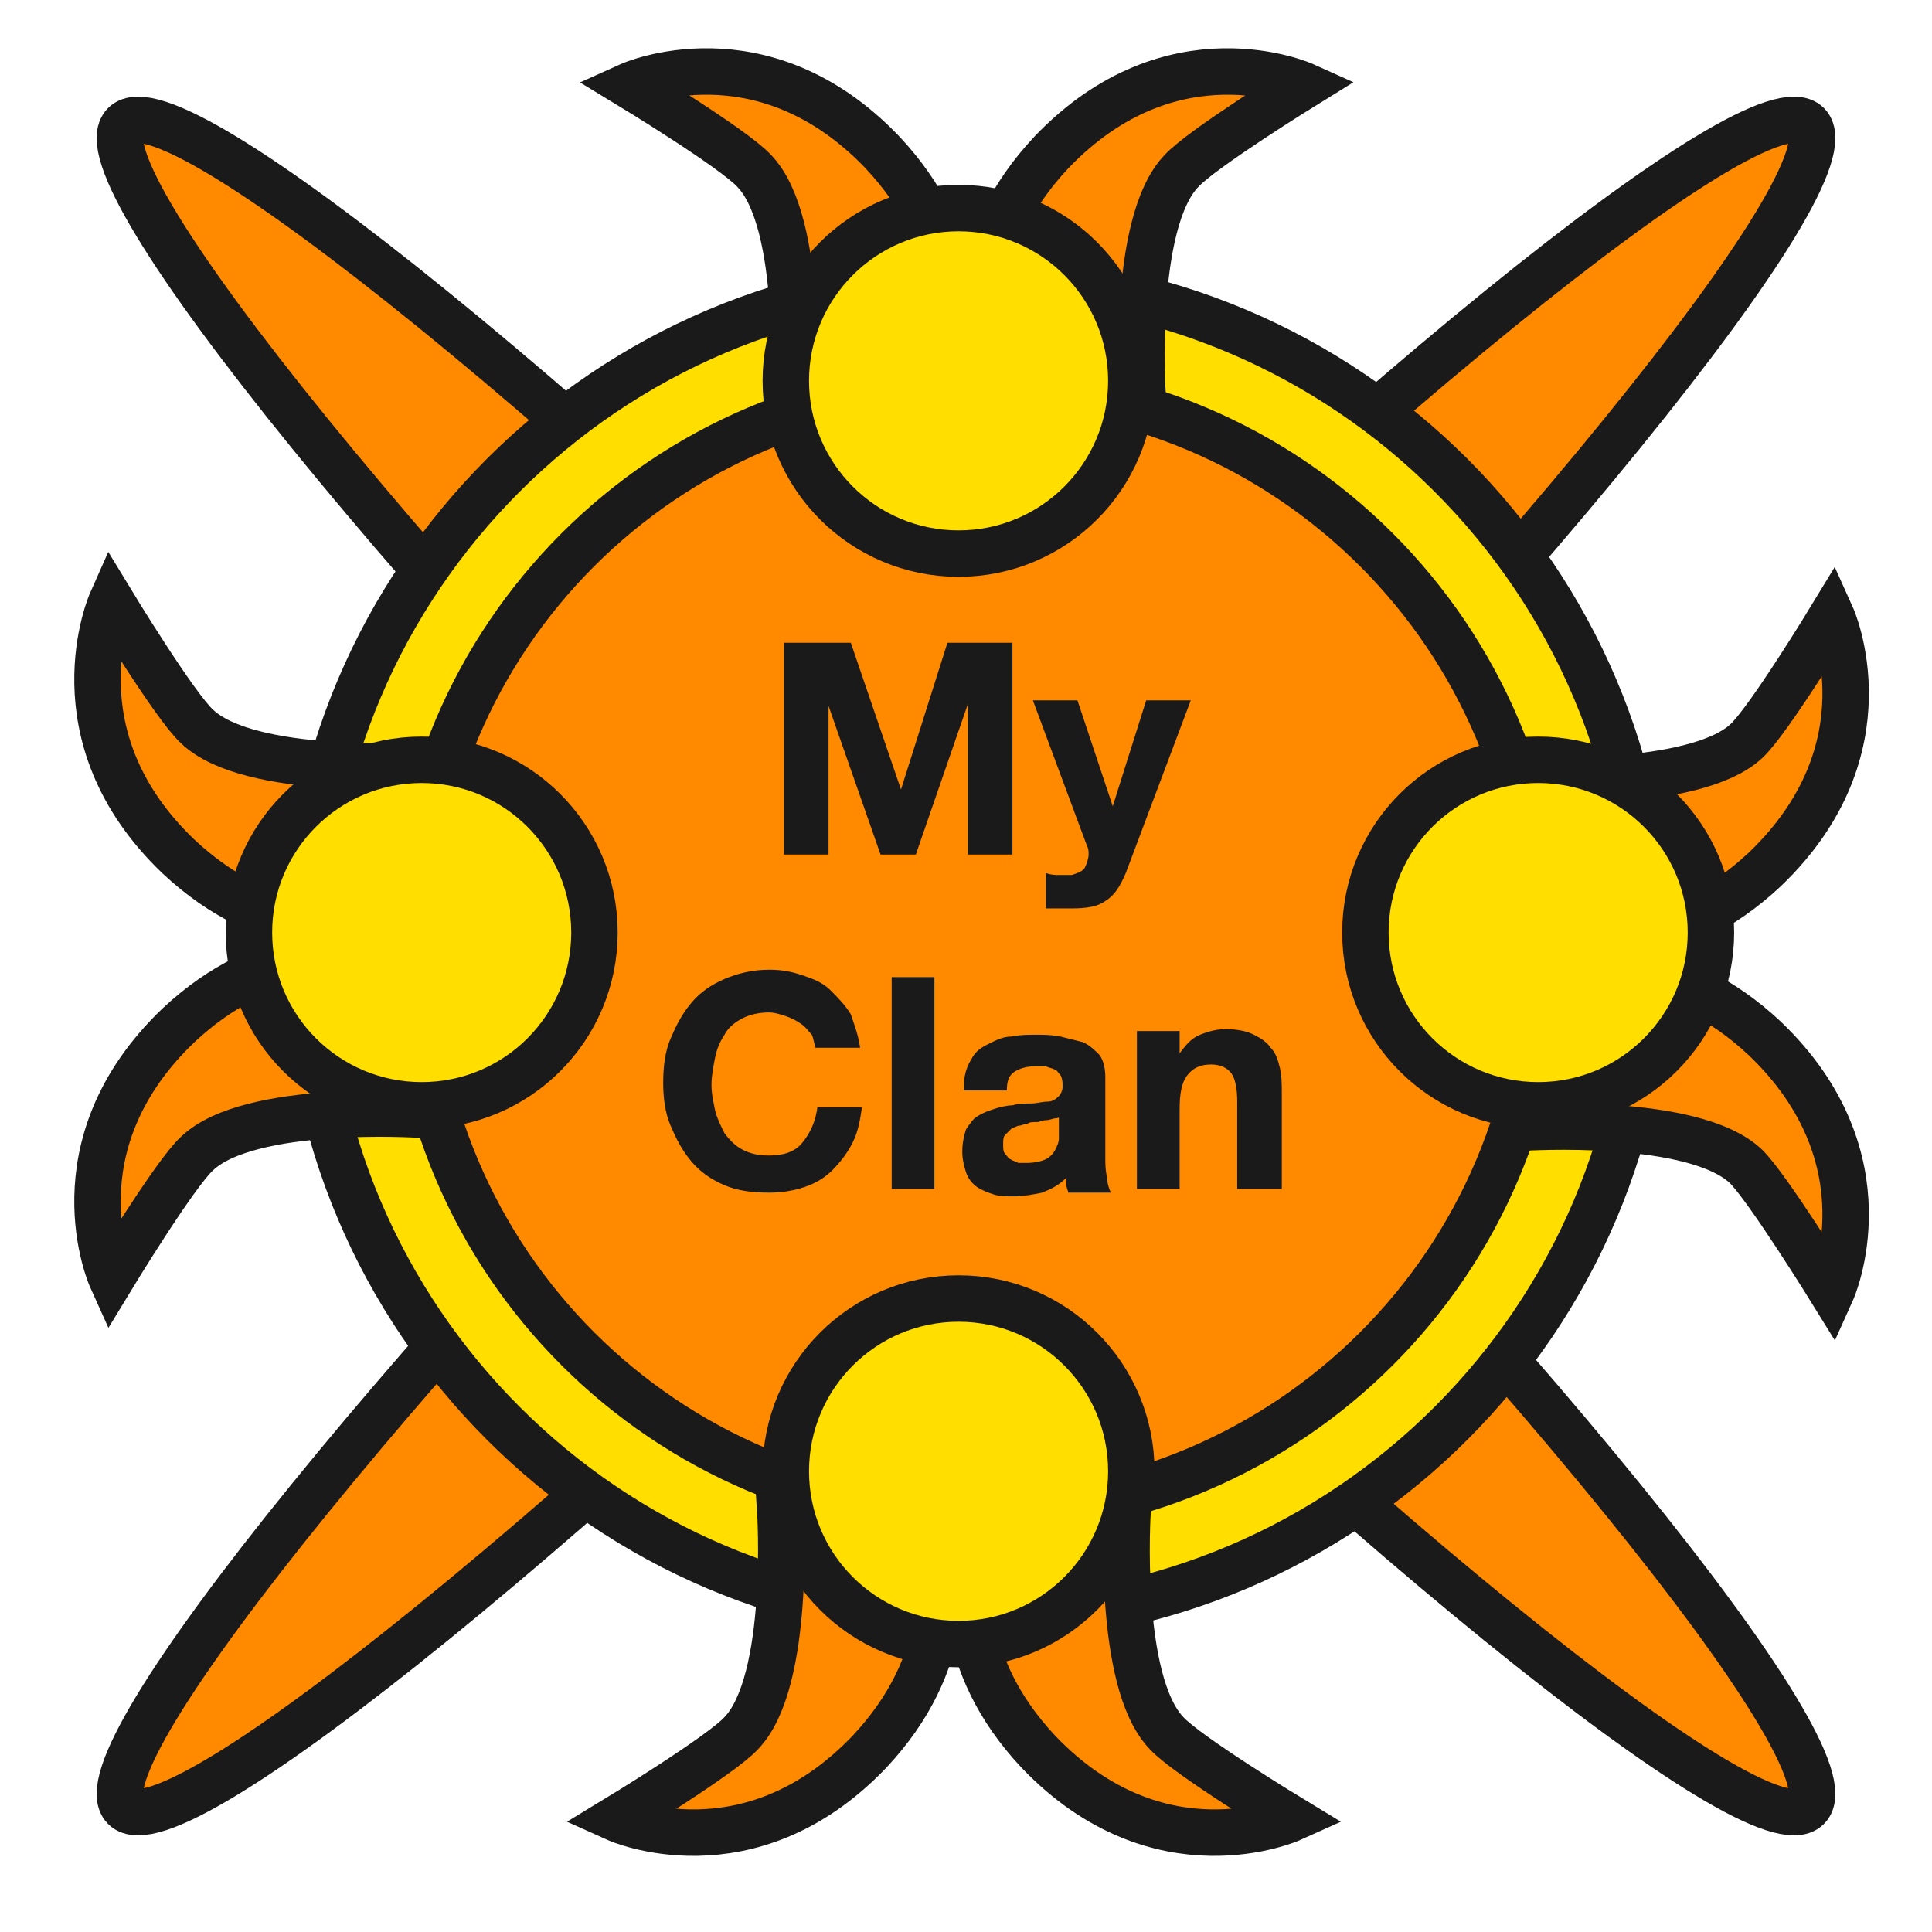
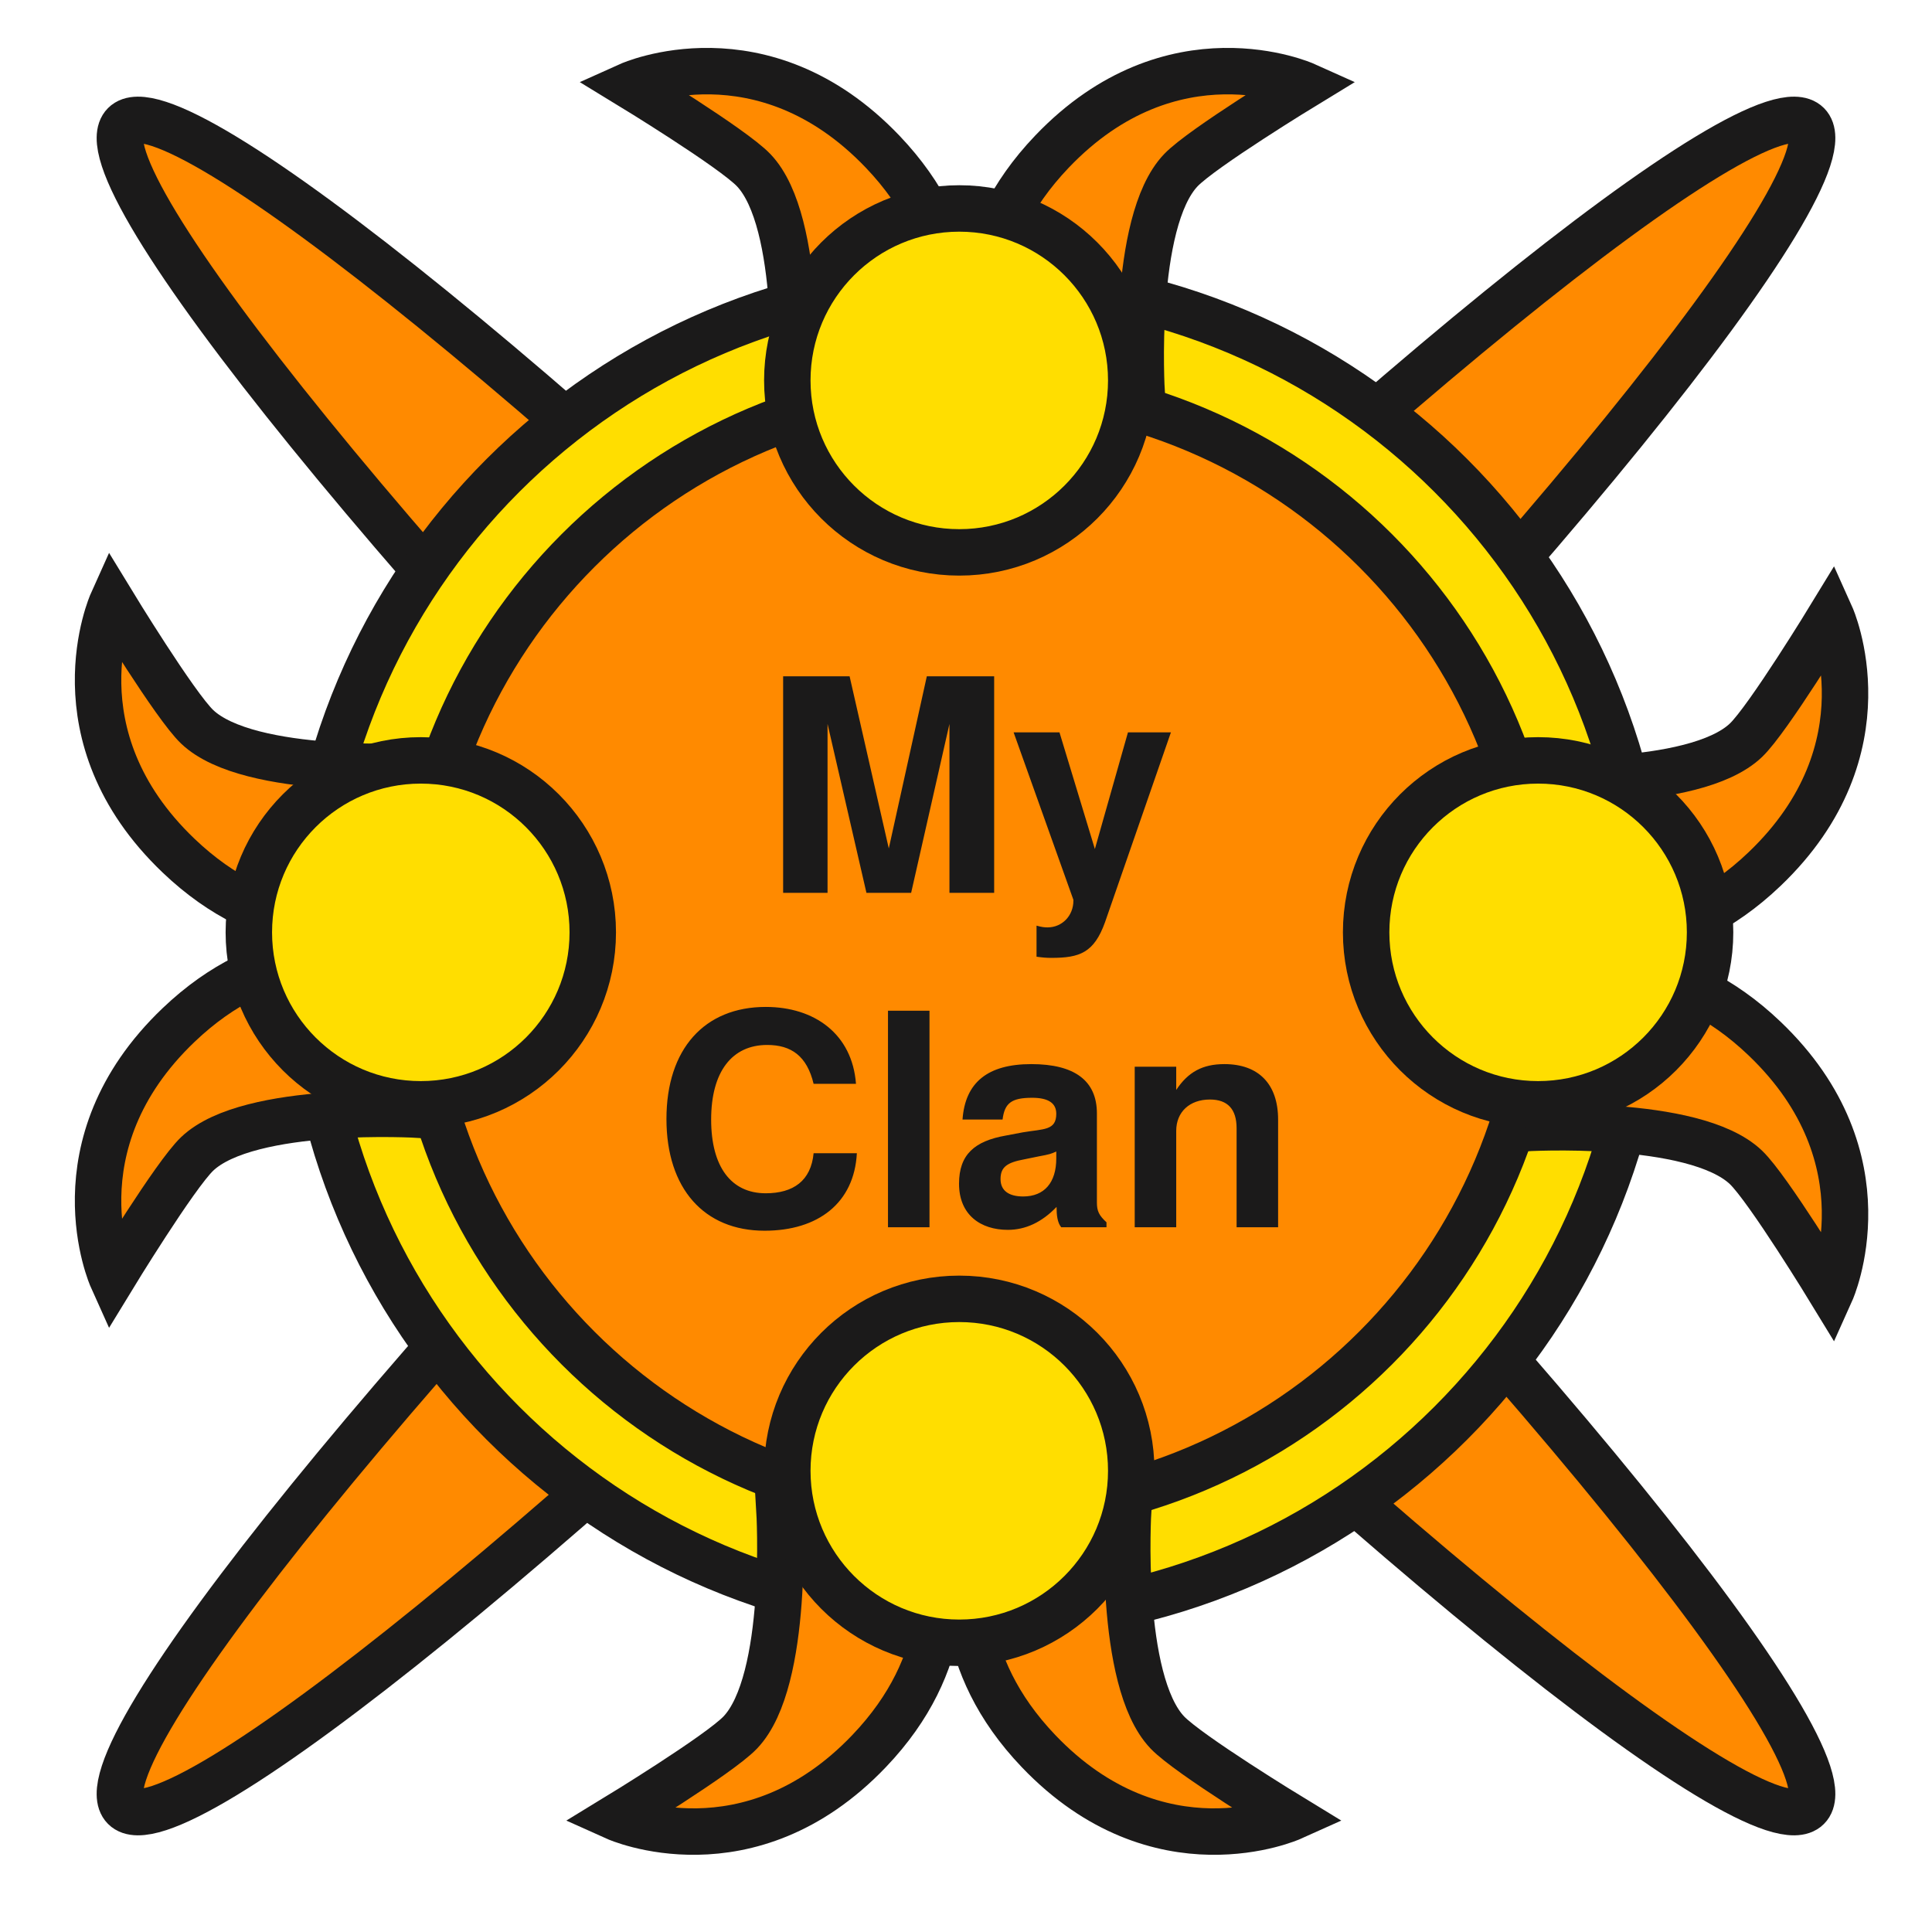
- <svg xmlns="http://www.w3.org/2000/svg" version="1.1" id="Layer_1" x="0px" y="0px" viewBox="0 0 104 104" style="enable-background:new 0 0 104 104;" xml:space="preserve">
-   <style type="text/css">
- 	.st0{fill:#FF8A00;stroke:#1B1A1A;stroke-width:2.5;stroke-miterlimit:10;}
- 	.st1{fill:#FFDE00;stroke:#1B1A1A;stroke-width:2.5;stroke-miterlimit:10;}
- 	.st2{fill:#1B1A1A;}
- 	.st3{fill:#FFDE00;stroke:#1B1A1A;stroke-width:2.5;}
- </style>
-   <path class="st0" d="M97.3,97.3c2.6-2.6-15.6-25-40.6-50c-25-25-47.4-43.2-50-40.6c-2.6,2.6,15.6,25,40.6,50  C72.3,81.7,94.7,99.9,97.3,97.3z" />
-   <path class="st0" d="M6.7,97.3c-2.6-2.6,15.6-25,40.6-50c25-25,47.4-43.2,50-40.6c2.6,2.6-15.6,25-40.6,50  C31.7,81.7,9.3,99.9,6.7,97.3z" />
-   <path class="st1" d="M52.6,87.2c19.9,0,36.1-16.2,36.1-36.1S72.5,15,52.6,15S16.5,31.2,16.5,51.1S32.7,87.2,52.6,87.2z" />
-   <path class="st0" d="M52.6,81.5c16.8,0,30.4-13.6,30.4-30.4c0-16.8-13.6-30.4-30.4-30.4c-16.8,0-30.4,13.6-30.4,30.4  C22.2,67.9,35.8,81.5,52.6,81.5z" />
-   <path class="st2" d="M42.2,34.6V46h2.4v-8h0l2.8,8h1.9l2.8-8.1h0V46h2.4V34.6H51l-2.5,7.9h0l-2.7-7.9H42.2z M60.6,47l3.5-9.3h-2.4  l-1.8,5.7h0l-1.9-5.7h-2.4l2.9,7.8c0.1,0.2,0.1,0.3,0.1,0.5c0,0.2-0.1,0.5-0.2,0.7c-0.1,0.2-0.4,0.3-0.7,0.4c-0.2,0-0.4,0-0.7,0  c-0.2,0-0.4,0-0.7-0.1v1.9c0.2,0,0.5,0,0.7,0c0.2,0,0.5,0,0.7,0c0.8,0,1.4-0.1,1.8-0.4C60,48.2,60.3,47.7,60.6,47z M43.9,56.4h2.4  c-0.1-0.7-0.3-1.2-0.5-1.8c-0.3-0.5-0.7-0.9-1.1-1.3c-0.4-0.4-0.9-0.6-1.5-0.8c-0.6-0.2-1.1-0.3-1.8-0.3c-0.9,0-1.7,0.2-2.4,0.5  c-0.7,0.3-1.3,0.7-1.8,1.3s-0.8,1.2-1.1,1.9c-0.3,0.7-0.4,1.5-0.4,2.4c0,0.8,0.1,1.6,0.4,2.3c0.3,0.7,0.6,1.3,1.1,1.9s1.1,1,1.8,1.3  c0.7,0.3,1.5,0.4,2.4,0.4c0.7,0,1.3-0.1,1.9-0.3c0.6-0.2,1.1-0.5,1.5-0.9c0.4-0.4,0.8-0.9,1.1-1.5c0.3-0.6,0.4-1.2,0.5-1.9H44  c-0.1,0.8-0.4,1.4-0.8,1.9c-0.4,0.5-1,0.7-1.8,0.7c-0.6,0-1-0.1-1.4-0.3c-0.4-0.2-0.7-0.5-1-0.9c-0.2-0.4-0.4-0.8-0.5-1.2  c-0.1-0.5-0.2-0.9-0.2-1.4c0-0.5,0.1-1,0.2-1.5c0.1-0.5,0.3-0.9,0.5-1.2c0.2-0.4,0.6-0.7,1-0.9c0.4-0.2,0.9-0.3,1.4-0.3  c0.3,0,0.6,0.1,0.9,0.2c0.3,0.1,0.5,0.2,0.8,0.4s0.4,0.4,0.6,0.6C43.8,55.9,43.8,56.1,43.9,56.4z M48,52.6V64h2.3V52.6H48z   M51.9,58.3c0-0.5,0.2-1,0.4-1.3c0.2-0.4,0.5-0.6,0.9-0.8c0.4-0.2,0.8-0.4,1.2-0.4c0.5-0.1,0.9-0.1,1.4-0.1c0.4,0,0.8,0,1.3,0.1  c0.4,0.1,0.8,0.2,1.2,0.3c0.4,0.2,0.6,0.4,0.9,0.7c0.2,0.3,0.3,0.7,0.3,1.2v4.3c0,0.4,0,0.7,0.1,1.1c0,0.3,0.1,0.6,0.2,0.8h-2.3  c0-0.1-0.1-0.3-0.1-0.4c0-0.1,0-0.3,0-0.4c-0.4,0.4-0.8,0.6-1.3,0.8c-0.5,0.1-1,0.2-1.5,0.2c-0.4,0-0.8,0-1.1-0.1  c-0.3-0.1-0.6-0.2-0.9-0.4c-0.3-0.2-0.5-0.5-0.6-0.8c-0.1-0.3-0.2-0.7-0.2-1.1c0-0.5,0.1-0.9,0.2-1.2c0.2-0.3,0.4-0.6,0.6-0.7  c0.3-0.2,0.6-0.3,0.9-0.4c0.3-0.1,0.7-0.2,1-0.2c0.3-0.1,0.7-0.1,1-0.1c0.3,0,0.6-0.1,0.9-0.1s0.5-0.2,0.6-0.3  c0.1-0.1,0.2-0.3,0.2-0.5c0-0.2,0-0.4-0.1-0.6c-0.1-0.1-0.2-0.3-0.3-0.3c-0.1-0.1-0.3-0.1-0.5-0.2c-0.2,0-0.4,0-0.6,0  c-0.4,0-0.8,0.1-1.1,0.3c-0.3,0.2-0.4,0.5-0.4,1H51.9z M57.2,60c-0.1,0.1-0.2,0.2-0.4,0.2c-0.1,0-0.3,0.1-0.5,0.1  c-0.2,0-0.3,0.1-0.5,0.1c-0.2,0-0.4,0-0.5,0.1c-0.2,0-0.3,0.1-0.5,0.1c-0.2,0.1-0.3,0.1-0.4,0.2c-0.1,0.1-0.2,0.2-0.3,0.3  c-0.1,0.1-0.1,0.3-0.1,0.5c0,0.2,0,0.4,0.1,0.5c0.1,0.1,0.2,0.3,0.3,0.3c0.1,0.1,0.3,0.1,0.4,0.2c0.2,0,0.3,0,0.5,0  c0.4,0,0.8-0.1,1-0.2c0.2-0.1,0.4-0.3,0.5-0.5c0.1-0.2,0.2-0.4,0.2-0.6c0-0.2,0-0.4,0-0.5V60z M61.2,55.7V64h2.3v-4.3  c0-0.8,0.1-1.4,0.4-1.8c0.3-0.4,0.7-0.6,1.3-0.6c0.5,0,0.9,0.2,1.1,0.5c0.2,0.3,0.3,0.8,0.3,1.5V64H69v-5.1c0-0.5,0-1-0.1-1.4  c-0.1-0.4-0.2-0.8-0.5-1.1c-0.2-0.3-0.5-0.5-0.9-0.7c-0.4-0.2-0.9-0.3-1.5-0.3c-0.5,0-0.9,0.1-1.4,0.3c-0.5,0.2-0.8,0.6-1.1,1h0  v-1.2H61.2z" />
-   <path class="st0" d="M53,21c-0.4-3.2-0.9-8,3.6-12.8c6.5-6.8,13.6-3.6,13.6-3.6S64.7,8,63.6,9.2c-2.7,2.8-2.1,12-2.1,12L53,21z" />
-   <path class="st0" d="M51.1,21c0.4-3.2,0.9-8-3.6-12.8C41,1.4,33.9,4.6,33.9,4.6s5.6,3.4,6.7,4.6c2.7,2.8,2.1,12,2.1,12L51.1,21z" />
-   <path class="st0" d="M22.4,49.7c-3.2,0.4-8,0.9-12.8-3.6C2.8,39.6,6,32.4,6,32.4s3.4,5.6,4.6,6.7c2.8,2.7,12,2.1,12,2.1L22.4,49.7z" />
-   <path class="st0" d="M22.4,51.6c-3.2-0.4-8-0.9-12.8,3.6C2.8,61.7,6,68.8,6,68.8s3.4-5.6,4.6-6.7c2.8-2.7,12-2.1,12-2.1L22.4,51.6z" />
-   <path class="st0" d="M50.4,81.5c0.4,3.2,0.9,8-3.6,12.8c-6.5,6.8-13.6,3.6-13.6,3.6s5.6-3.4,6.7-4.6c2.7-2.8,2.1-12,2.1-12  L50.4,81.5z" />
-   <path class="st0" d="M52.3,81.5c-0.4,3.2-0.9,8,3.6,12.8c6.5,6.8,13.6,3.6,13.6,3.6s-5.6-3.4-6.7-4.6c-2.7-2.8-2.1-12-2.1-12  L52.3,81.5z" />
-   <path class="st0" d="M82.2,52.3c3.2-0.4,8-0.9,12.8,3.6c6.8,6.5,3.6,13.6,3.6,13.6S95.2,64,94,62.8c-2.8-2.7-12-2.1-12-2.1  L82.2,52.3z" />
-   <path class="st0" d="M82.2,50.4c3.2,0.4,8,0.9,12.8-3.6c6.8-6.5,3.6-13.6,3.6-13.6s-3.4,5.6-4.6,6.7C91.2,42.5,82,42,82,42  L82.2,50.4z" />
-   <circle class="st3" cx="51.6" cy="20.5" r="9.3" />
-   <circle class="st3" cx="22.7" cy="50.2" r="9.3" />
-   <circle class="st3" cx="82.8" cy="50.2" r="9.3" />
-   <circle class="st3" cx="51.6" cy="79.2" r="9.3" />
+ <svg xmlns="http://www.w3.org/2000/svg" width="104" height="104" viewBox="0 0 104 104" fill="none">
+   <path d="M97.3 97.3C99.895 94.704 81.719 72.318 56.7 47.3C31.682 22.281 9.296 4.104 6.7 6.7C4.104 9.296 22.281 31.682 47.3 56.7C72.318 81.719 94.704 99.896 97.3 97.3Z" fill="#FF8A00" stroke="#1B1A1A" stroke-width="2.5" stroke-miterlimit="10" />
+   <path d="M6.7 97.3C4.104 94.704 22.281 72.318 47.3 47.3C72.318 22.281 94.704 4.104 97.3 6.7C99.895 9.296 81.719 31.682 56.7 56.7C31.682 81.719 9.296 99.896 6.7 97.3Z" fill="#FF8A00" stroke="#1B1A1A" stroke-width="2.5" stroke-miterlimit="10" />
+   <path d="M52.584 87.177C72.508 87.177 88.659 71.025 88.659 51.101C88.659 31.177 72.508 15.026 52.584 15.026C32.66 15.026 16.508 31.177 16.508 51.101C16.508 71.025 32.66 87.177 52.584 87.177Z" fill="#FFDE00" stroke="#1B1A1A" stroke-width="2.5" stroke-miterlimit="10" />
+   <path d="M52.582 81.457C69.347 81.457 82.938 67.866 82.938 51.101C82.938 34.336 69.347 20.745 52.582 20.745C35.817 20.745 22.226 34.336 22.226 51.101C22.226 67.866 35.817 81.457 52.582 81.457Z" fill="#FF8A00" stroke="#1B1A1A" stroke-width="2.5" stroke-miterlimit="10" />
+   <text transform="translate(24 38)" fill="#1B1A1A" xml:space="preserve" style="white-space: pre" font-family="Helvetica Neue" font-size="16" font-weight="bold" letter-spacing="0em">
+     <tspan x="17.094" y="10.064">My </tspan>
+     <tspan x="11.172" y="28.064">Clan</tspan>
+   </text>
+   <path d="M53.006 20.954C52.567 17.767 52.097 12.909 56.627 8.163C63.107 1.376 70.251 4.588 70.251 4.588C70.251 4.588 64.698 7.972 63.565 9.162C60.897 11.956 61.454 21.133 61.454 21.133L53.006 20.954Z" fill="#FF8A00" stroke="#1B1A1A" stroke-width="2.5" stroke-miterlimit="10" />
+   <path d="M51.131 20.954C51.57 17.767 52.04 12.909 47.51 8.163C41.03 1.376 33.887 4.588 33.887 4.588C33.887 4.588 39.439 7.972 40.572 9.162C43.24 11.956 42.683 21.133 42.683 21.133L51.131 20.954Z" fill="#FF8A00" stroke="#1B1A1A" stroke-width="2.5" stroke-miterlimit="10" />
+   <path d="M22.404 49.682C19.217 50.121 14.358 50.591 9.613 46.061C2.825 39.581 6.038 32.438 6.038 32.438C6.038 32.438 9.422 37.99 10.612 39.123C13.405 41.791 22.582 41.234 22.582 41.234L22.404 49.682Z" fill="#FF8A00" stroke="#1B1A1A" stroke-width="2.5" stroke-miterlimit="10" />
+   <path d="M22.404 51.557C19.217 51.118 14.358 50.648 9.613 55.178C2.825 61.658 6.038 68.801 6.038 68.801C6.038 68.801 9.422 63.249 10.612 62.116C13.405 59.448 22.582 60.005 22.582 60.005L22.404 51.557Z" fill="#FF8A00" stroke="#1B1A1A" stroke-width="2.5" stroke-miterlimit="10" />
+   <path d="M50.406 81.47C50.846 84.656 51.316 89.515 46.785 94.26C40.306 101.048 33.162 97.835 33.162 97.835C33.162 97.835 38.714 94.451 39.848 93.262C42.516 90.468 41.959 81.291 41.959 81.291L50.406 81.47Z" fill="#FF8A00" stroke="#1B1A1A" stroke-width="2.5" stroke-miterlimit="10" />
+   <path d="M52.282 81.47C51.842 84.656 51.372 89.515 55.903 94.26C62.382 101.048 69.526 97.835 69.526 97.835C69.526 97.835 63.974 94.451 62.84 93.262C60.172 90.468 60.729 81.291 60.729 81.291L52.282 81.47Z" fill="#FF8A00" stroke="#1B1A1A" stroke-width="2.5" stroke-miterlimit="10" />
+   <path d="M82.194 52.282C85.38 51.842 90.239 51.372 94.984 55.903C101.772 62.383 98.559 69.526 98.559 69.526C98.559 69.526 95.175 63.974 93.985 62.84C91.192 60.172 82.015 60.73 82.015 60.73L82.194 52.282Z" fill="#FF8A00" stroke="#1B1A1A" stroke-width="2.5" stroke-miterlimit="10" />
+   <path d="M82.194 50.406C85.38 50.846 90.239 51.316 94.984 46.785C101.772 40.306 98.559 33.162 98.559 33.162C98.559 33.162 95.175 38.714 93.985 39.848C91.192 42.516 82.015 41.959 82.015 41.959L82.194 50.406Z" fill="#FF8A00" stroke="#1B1A1A" stroke-width="2.5" stroke-miterlimit="10" />
+   <circle cx="51.638" cy="20.478" r="9.257" fill="#FFDE00" stroke="#1B1A1A" stroke-width="2.5" />
+   <circle cx="22.652" cy="50.188" r="9.257" transform="rotate(-90 22.6523 50.1884)" fill="#FFDE00" stroke="#1B1A1A" stroke-width="2.5" />
+   <circle cx="82.797" cy="50.188" r="9.257" transform="rotate(-90 82.797 50.1884)" fill="#FFDE00" stroke="#1B1A1A" stroke-width="2.5" />
+   <circle cx="51.638" cy="79.174" r="9.257" fill="#FFDE00" stroke="#1B1A1A" stroke-width="2.5" />
</svg>
